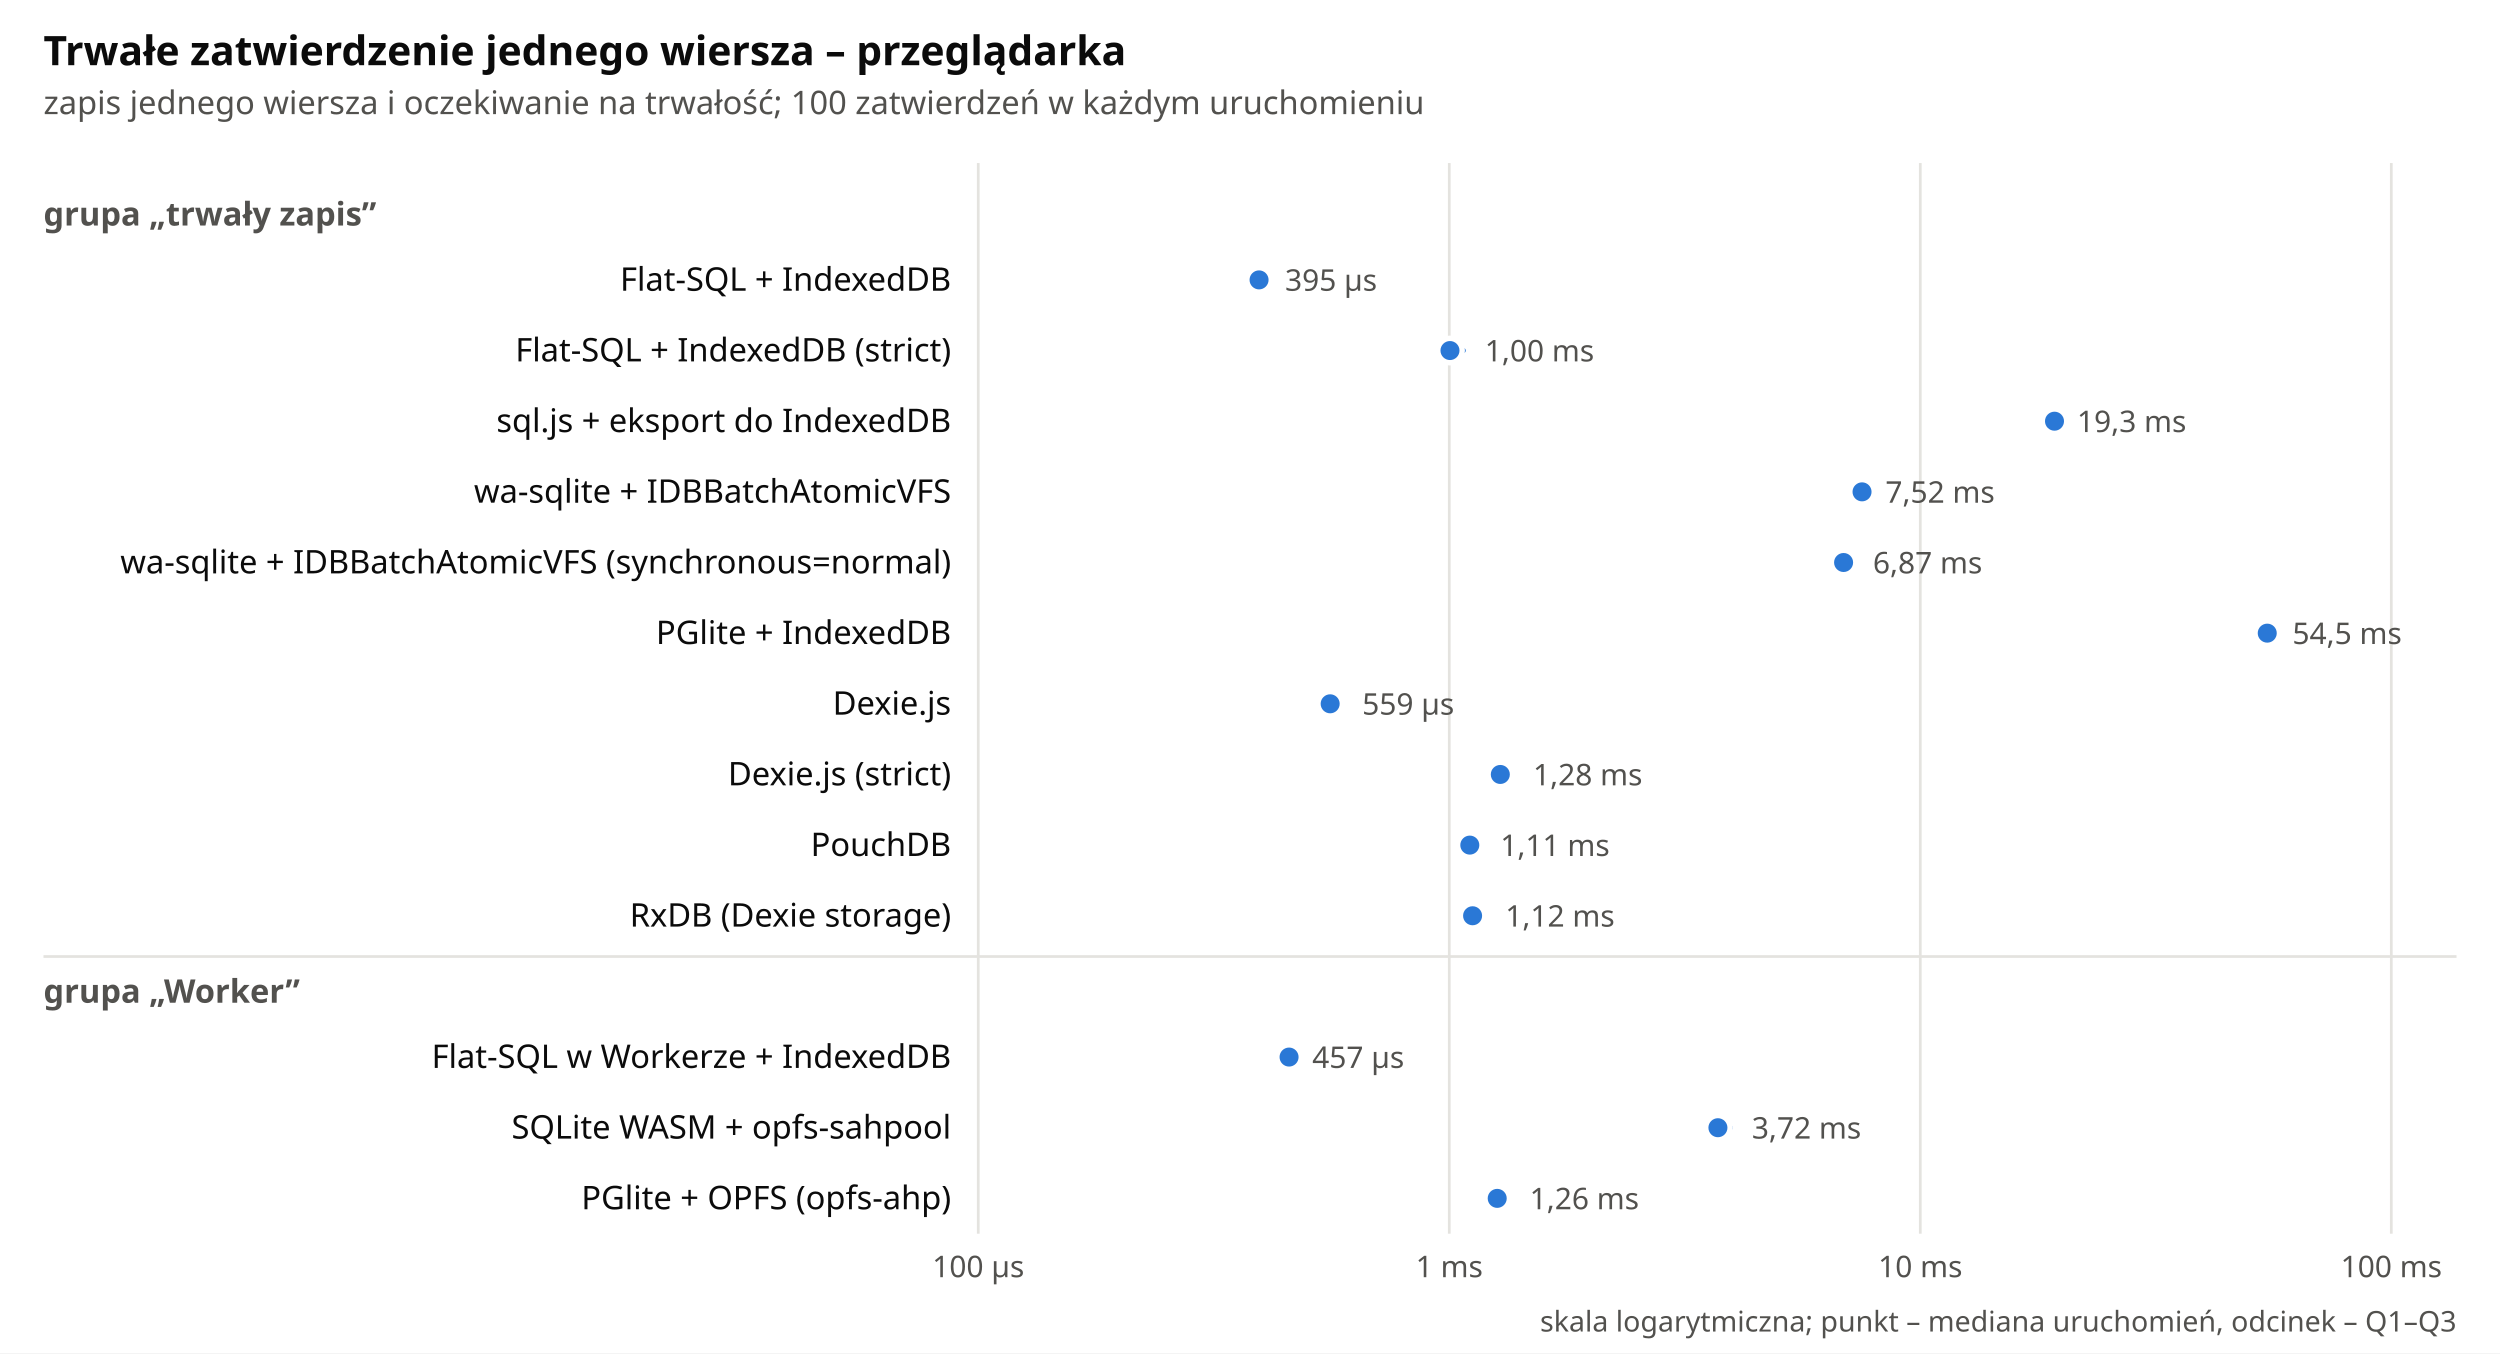
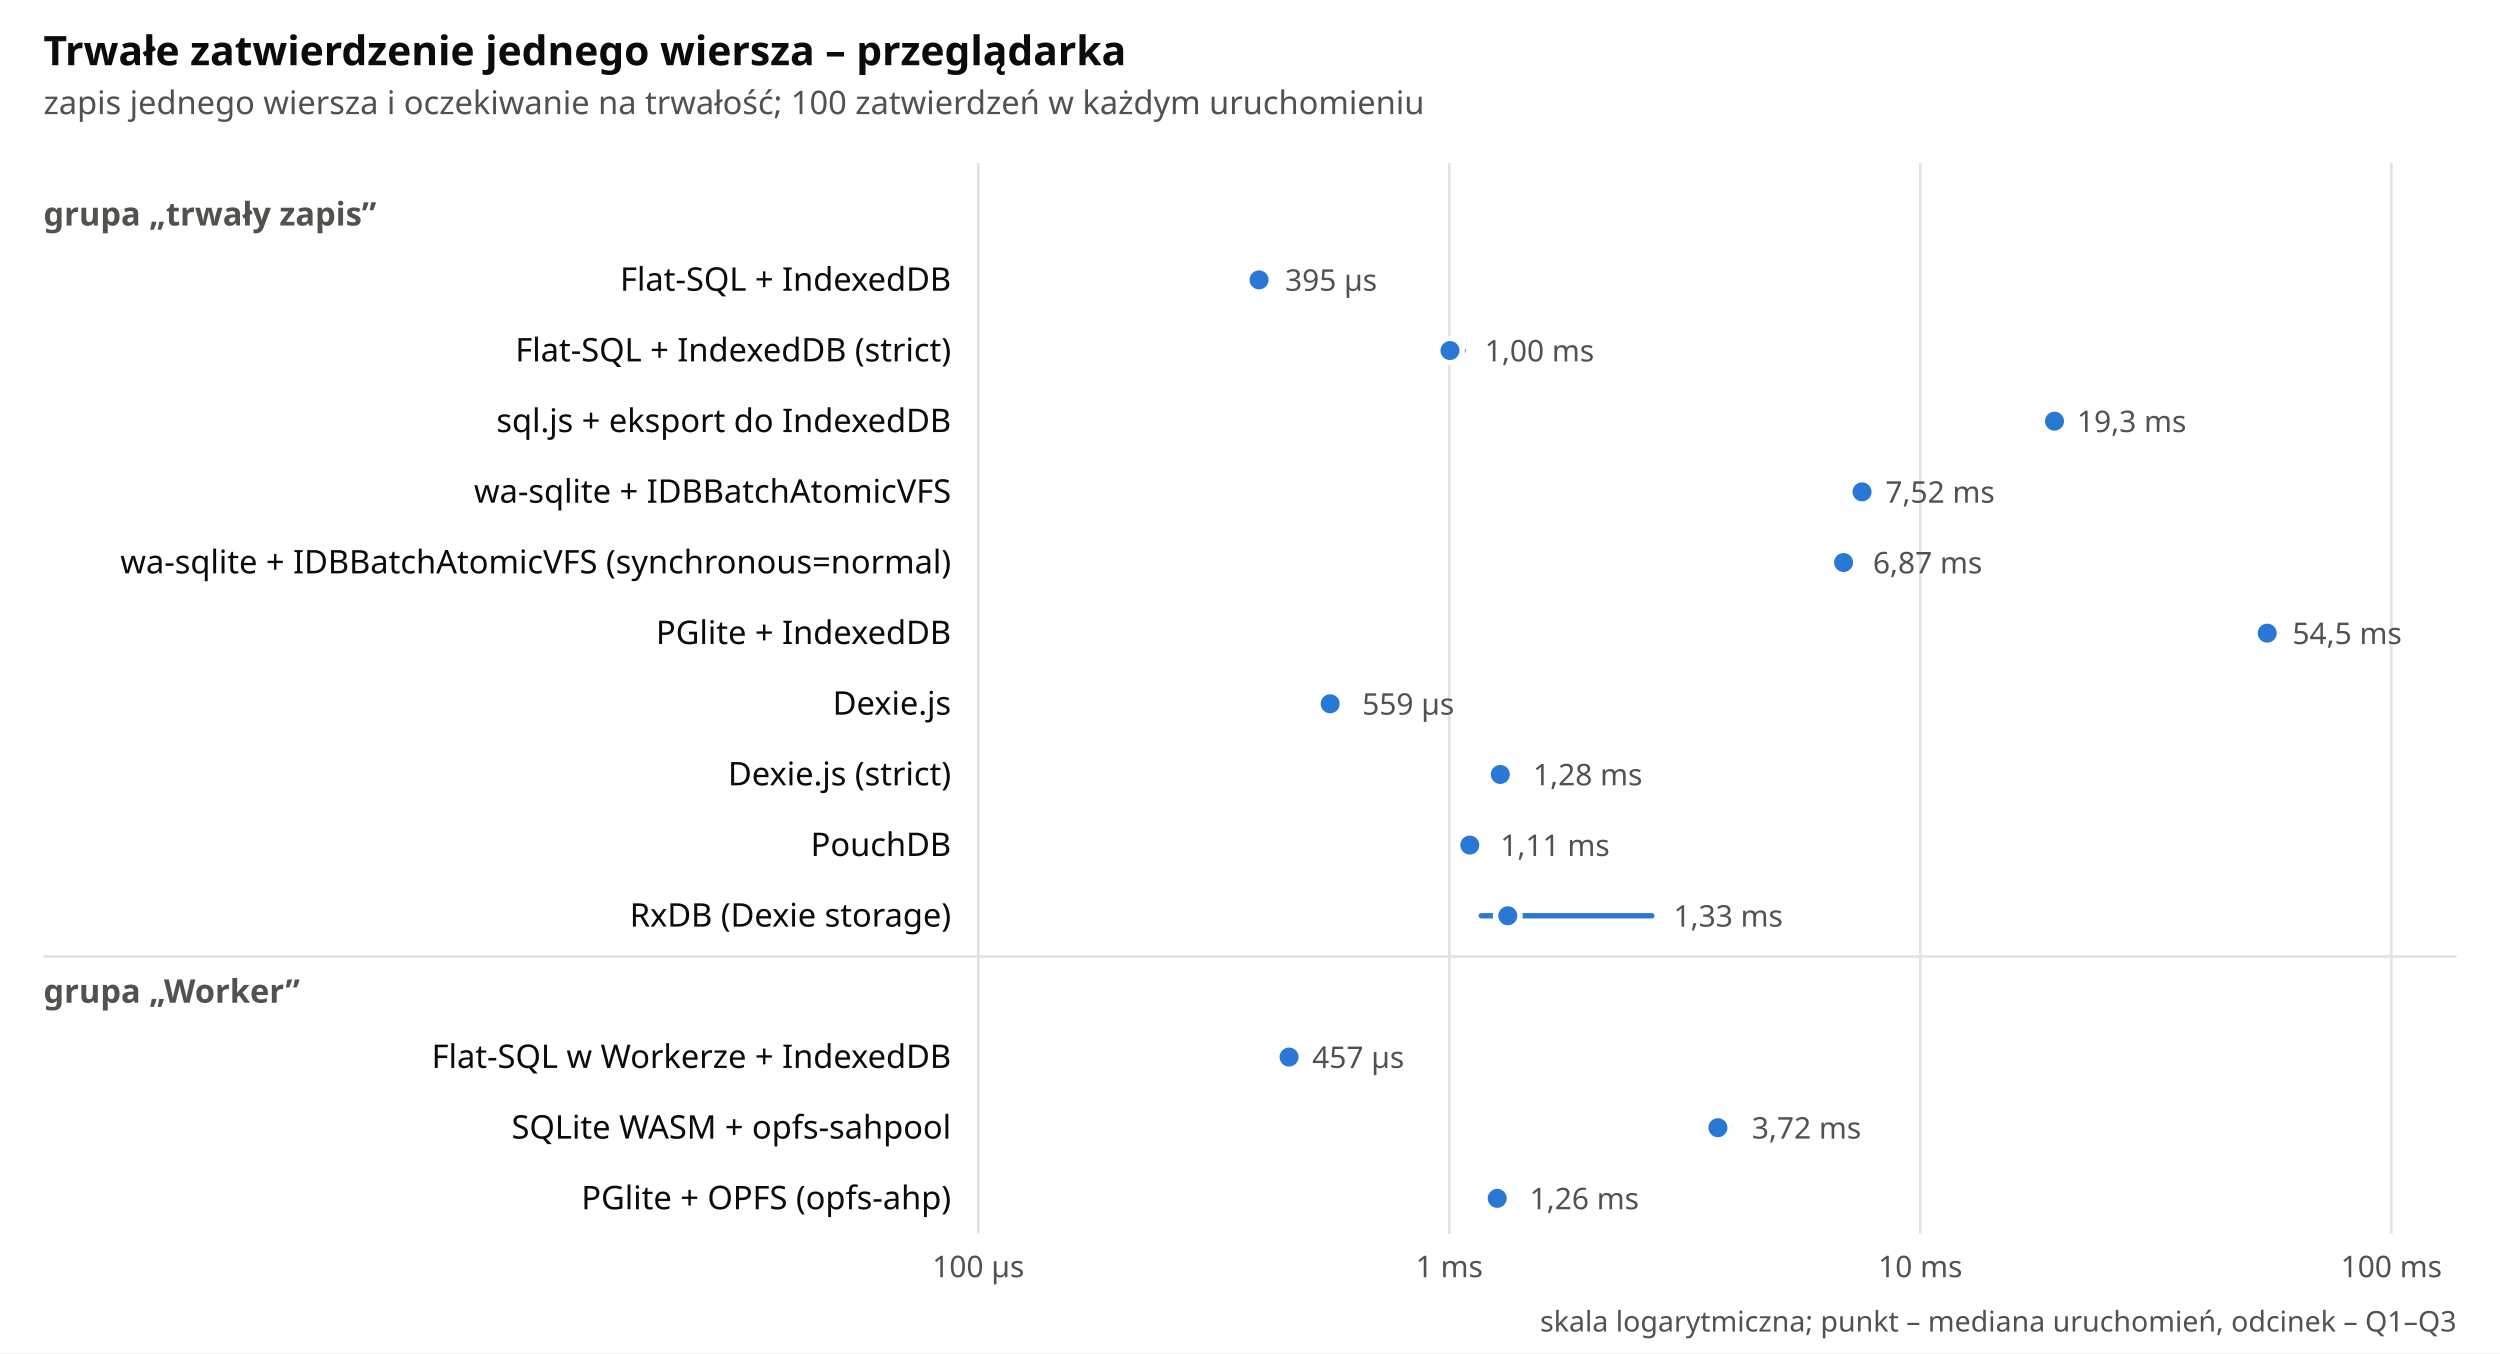
<svg xmlns="http://www.w3.org/2000/svg" viewBox="0 0 920 498" width="920" height="498" font-family="Segoe UI, system-ui, sans-serif">
  <rect width="920" height="498" fill="#ffffff" />
  <text x="16" y="24" font-size="15" font-weight="600" fill="#0b0b0b">Trwałe zatwierdzenie jednego wiersza – przeglądarka</text>
  <text x="16" y="42" font-size="12" fill="#52514e">zapis jednego wiersza i oczekiwanie na trwałość; 100 zatwierdzeń w każdym uruchomieniu</text>
  <line x1="360" x2="360" y1="60" y2="454" stroke="#e4e3df" stroke-width="1" />
  <text x="360" y="470" font-size="11" fill="#52514e" text-anchor="middle">100 µs</text>
  <line x1="533.333" x2="533.333" y1="60" y2="454" stroke="#e4e3df" stroke-width="1" />
  <text x="533.333" y="470" font-size="11" fill="#52514e" text-anchor="middle">1 ms</text>
  <line x1="706.667" x2="706.667" y1="60" y2="454" stroke="#e4e3df" stroke-width="1" />
  <text x="706.667" y="470" font-size="11" fill="#52514e" text-anchor="middle">10 ms</text>
  <line x1="880" x2="880" y1="60" y2="454" stroke="#e4e3df" stroke-width="1" />
  <text x="880" y="470" font-size="11" fill="#52514e" text-anchor="middle">100 ms</text>
  <text x="16" y="83" font-size="12" font-weight="600" fill="#52514e">grupa „trwały zapis”</text>
  <text x="350" y="107" font-size="12" fill="#0b0b0b" text-anchor="end">Flat-SQL + IndexedDB</text>
  <g>
    <line x1="461.267" x2="464.892" y1="103" y2="103" stroke="#2a78d6" stroke-width="2" stroke-linecap="round" />
    <circle cx="463.334" cy="103" r="4.5" fill="#2a78d6" stroke="#ffffff" stroke-width="2" />
    <text x="472.892" y="107" font-size="11" fill="#52514e">395 µs</text>
  </g>
  <text x="350" y="133" font-size="12" fill="#0b0b0b" text-anchor="end">Flat-SQL + IndexedDB (strict)</text>
  <g>
    <line x1="532.126" x2="538.409" y1="129" y2="129" stroke="#2a78d6" stroke-width="2" stroke-linecap="round" />
    <circle cx="533.593" cy="129" r="4.5" fill="#2a78d6" stroke="#ffffff" stroke-width="2" />
    <text x="546.409" y="133" font-size="11" fill="#52514e">1,00 ms</text>
  </g>
  <text x="350" y="159" font-size="12" fill="#0b0b0b" text-anchor="end">sql.js + eksport do IndexedDB</text>
  <g>
    <line x1="755.732" x2="756.332" y1="155" y2="155" stroke="#2a78d6" stroke-width="2" stroke-linecap="round" />
    <circle cx="756.057" cy="155" r="4.5" fill="#2a78d6" stroke="#ffffff" stroke-width="2" />
    <text x="764.332" y="159" font-size="11" fill="#52514e">19,3 ms</text>
  </g>
  <text x="350" y="185" font-size="12" fill="#0b0b0b" text-anchor="end">wa-sqlite + IDBBatchAtomicVFS</text>
  <g>
    <line x1="684.588" x2="685.822" y1="181" y2="181" stroke="#2a78d6" stroke-width="2" stroke-linecap="round" />
    <circle cx="685.23" cy="181" r="4.5" fill="#2a78d6" stroke="#ffffff" stroke-width="2" />
    <text x="693.822" y="185" font-size="11" fill="#52514e">7,52 ms</text>
  </g>
  <text x="350" y="211" font-size="12" fill="#0b0b0b" text-anchor="end">wa-sqlite + IDBBatchAtomicVFS (synchronous=normal)</text>
  <g>
    <line x1="677.497" x2="681.24" y1="207" y2="207" stroke="#2a78d6" stroke-width="2" stroke-linecap="round" />
    <circle cx="678.44" cy="207" r="4.5" fill="#2a78d6" stroke="#ffffff" stroke-width="2" />
    <text x="689.24" y="211" font-size="11" fill="#52514e">6,87 ms</text>
  </g>
  <text x="350" y="237" font-size="12" fill="#0b0b0b" text-anchor="end">PGlite + IndexedDB</text>
  <g>
    <line x1="833.602" x2="835.613" y1="233" y2="233" stroke="#2a78d6" stroke-width="2" stroke-linecap="round" />
    <circle cx="834.346" cy="233" r="4.5" fill="#2a78d6" stroke="#ffffff" stroke-width="2" />
    <text x="843.613" y="237" font-size="11" fill="#52514e">54,5 ms</text>
  </g>
  <text x="350" y="263" font-size="12" fill="#0b0b0b" text-anchor="end">Dexie.js</text>
  <g>
    <line x1="488.273" x2="493.29" y1="259" y2="259" stroke="#2a78d6" stroke-width="2" stroke-linecap="round" />
    <circle cx="489.501" cy="259" r="4.5" fill="#2a78d6" stroke="#ffffff" stroke-width="2" />
    <text x="501.29" y="263" font-size="11" fill="#52514e">559 µs</text>
  </g>
  <text x="350" y="289" font-size="12" fill="#0b0b0b" text-anchor="end">Dexie.js (strict)</text>
  <g>
    <line x1="550.816" x2="556.164" y1="285" y2="285" stroke="#2a78d6" stroke-width="2" stroke-linecap="round" />
    <circle cx="552.116" cy="285" r="4.5" fill="#2a78d6" stroke="#ffffff" stroke-width="2" />
    <text x="564.164" y="289" font-size="11" fill="#52514e">1,28 ms</text>
  </g>
  <text x="350" y="315" font-size="12" fill="#0b0b0b" text-anchor="end">PouchDB</text>
  <g>
    <line x1="538.659" x2="544.121" y1="311" y2="311" stroke="#2a78d6" stroke-width="2" stroke-linecap="round" />
    <circle cx="540.889" cy="311" r="4.5" fill="#2a78d6" stroke="#ffffff" stroke-width="2" />
    <text x="552.121" y="315" font-size="11" fill="#52514e">1,11 ms</text>
  </g>
  <text x="350" y="341" font-size="12" fill="#0b0b0b" text-anchor="end">RxDB (Dexie storage)</text>
  <g>
-     <line x1="539.474" x2="545.954" y1="337" y2="337" stroke="#2a78d6" stroke-width="2" stroke-linecap="round" />
-     <circle cx="541.913" cy="337" r="4.5" fill="#2a78d6" stroke="#ffffff" stroke-width="2" />
-     <text x="553.954" y="341" font-size="11" fill="#52514e">1,12 ms</text>
+     <line x1="545.12" x2="607.852" y1="337" y2="337" stroke="#2a78d6" stroke-width="2" stroke-linecap="round" />
+     <circle cx="554.867" cy="337" r="4.5" fill="#2a78d6" stroke="#ffffff" stroke-width="2" />
+     <text x="615.852" y="341" font-size="11" fill="#52514e">1,33 ms</text>
  </g>
  <line x1="16" x2="904" y1="352" y2="352" stroke="#e4e3df" />
  <text x="16" y="369" font-size="12" font-weight="600" fill="#52514e">grupa „Worker”</text>
  <text x="350" y="393" font-size="12" fill="#0b0b0b" text-anchor="end">Flat-SQL w Workerze + IndexedDB</text>
  <g>
    <line x1="473.194" x2="474.886" y1="389" y2="389" stroke="#2a78d6" stroke-width="2" stroke-linecap="round" />
    <circle cx="474.377" cy="389" r="4.5" fill="#2a78d6" stroke="#ffffff" stroke-width="2" />
    <text x="482.886" y="393" font-size="11" fill="#52514e">457 µs</text>
  </g>
  <text x="350" y="419" font-size="12" fill="#0b0b0b" text-anchor="end">SQLite WASM + opfs-sahpool</text>
  <g>
    <line x1="631.051" x2="636.673" y1="415" y2="415" stroke="#2a78d6" stroke-width="2" stroke-linecap="round" />
    <circle cx="632.194" cy="415" r="4.5" fill="#2a78d6" stroke="#ffffff" stroke-width="2" />
    <text x="644.673" y="419" font-size="11" fill="#52514e">3,72 ms</text>
  </g>
  <text x="350" y="445" font-size="12" fill="#0b0b0b" text-anchor="end">PGlite + OPFS (opfs-ahp)</text>
  <g>
    <line x1="549.545" x2="554.916" y1="441" y2="441" stroke="#2a78d6" stroke-width="2" stroke-linecap="round" />
    <circle cx="550.975" cy="441" r="4.5" fill="#2a78d6" stroke="#ffffff" stroke-width="2" />
    <text x="562.916" y="445" font-size="11" fill="#52514e">1,26 ms</text>
  </g>
  <text x="904" y="490" font-size="10.5" fill="#52514e" text-anchor="end">skala logarytmiczna; punkt – mediana uruchomień, odcinek – Q1–Q3</text>
</svg>
